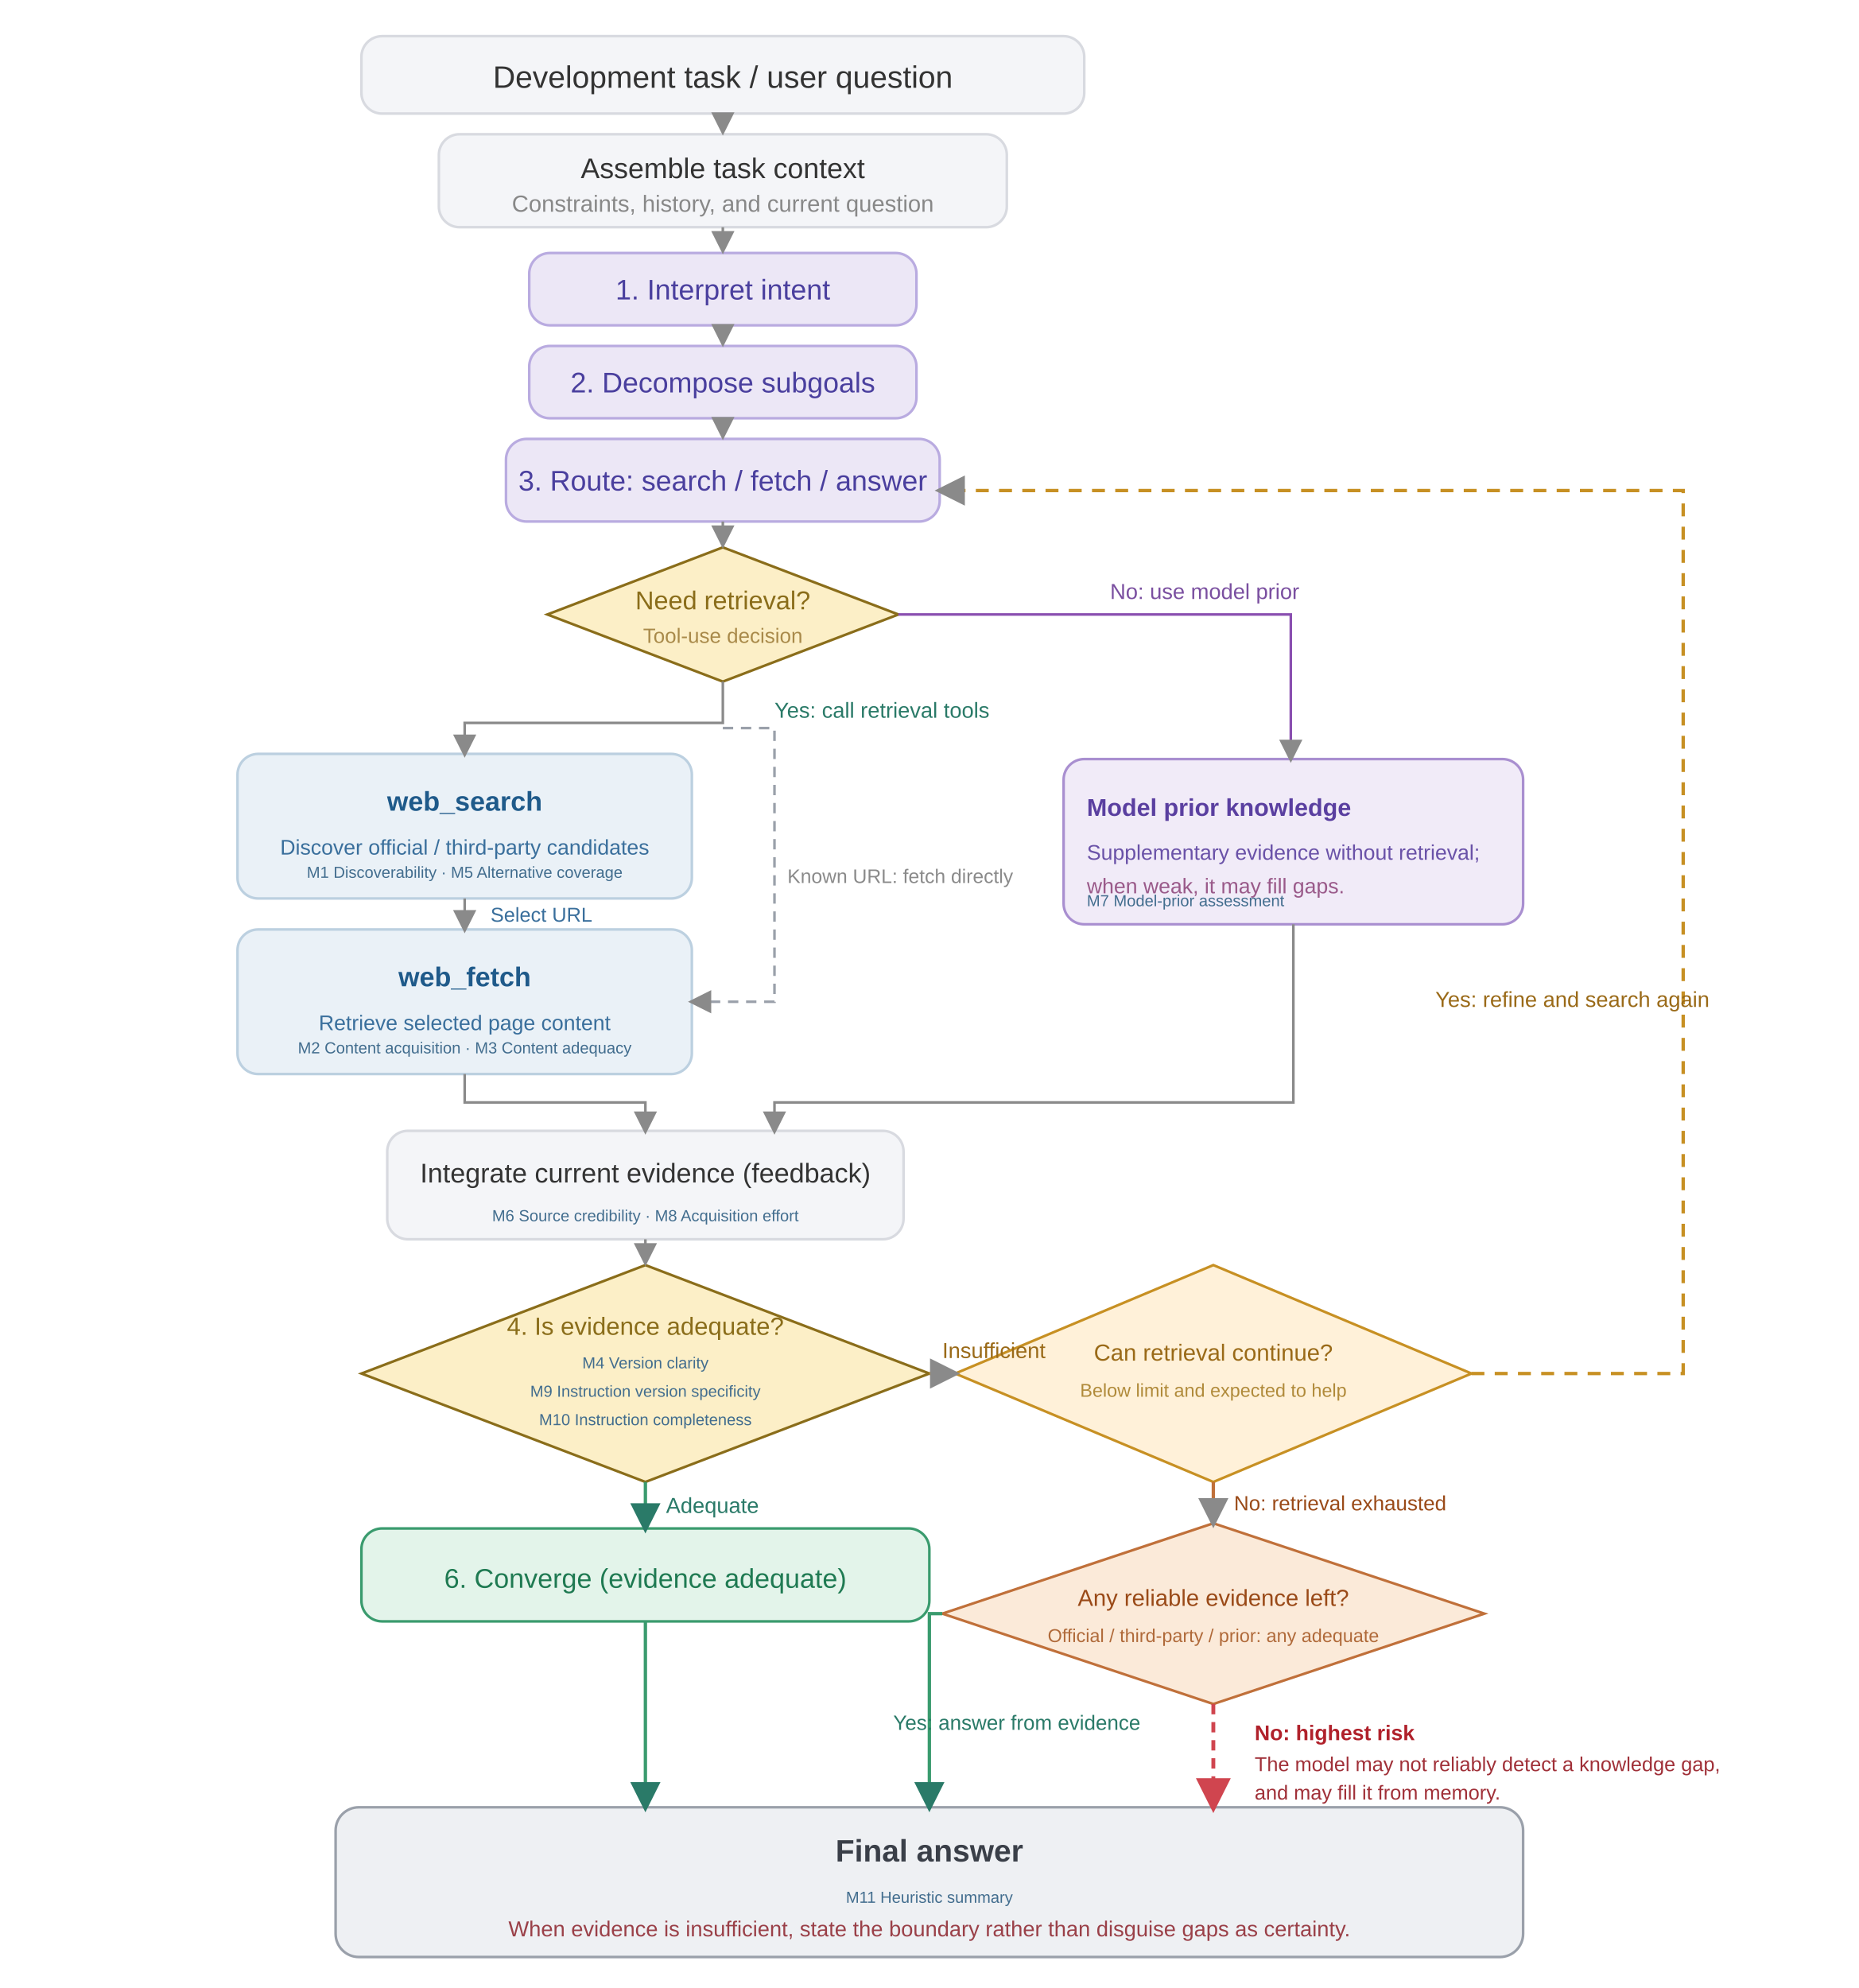
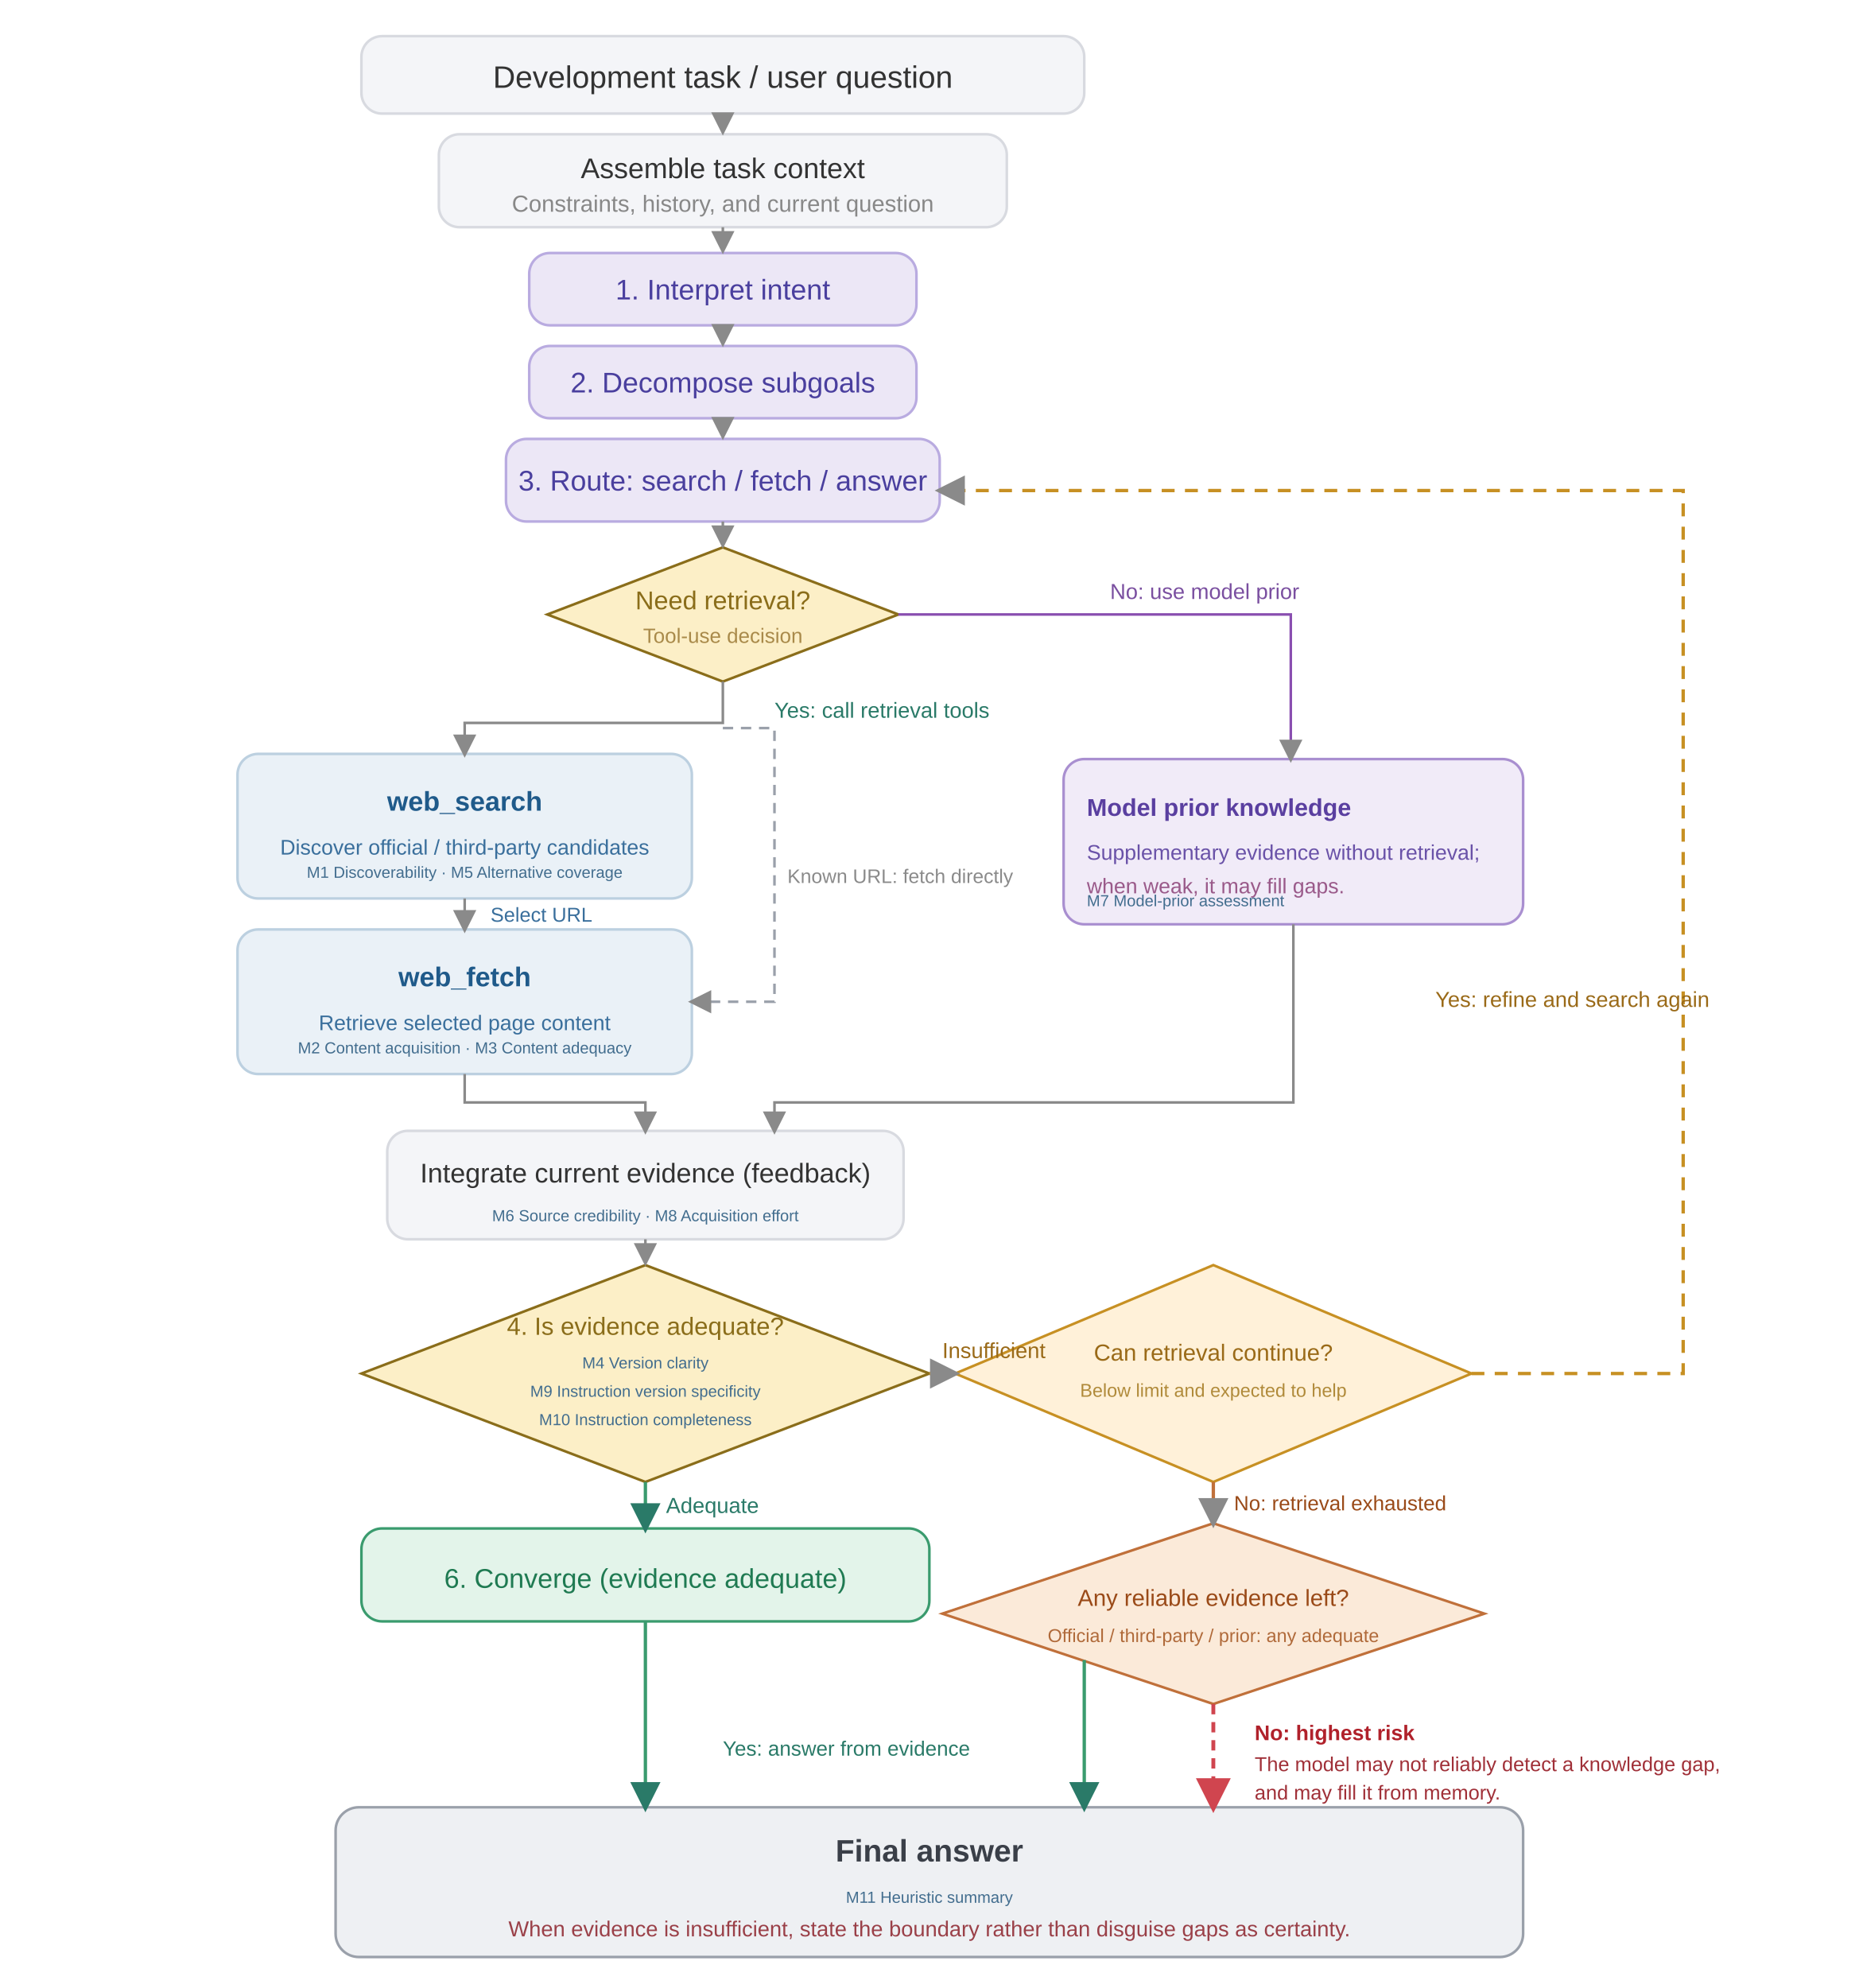
<svg xmlns="http://www.w3.org/2000/svg" viewBox="0 0 720 770" role="img" aria-label="Agent evidence cycle for technical knowledge ecosystems">
  <defs>
    <marker id="arrow" markerWidth="9" markerHeight="9" refX="7.5" refY="4.5" orient="auto">
      <path d="M0,0 L9,4.5 L0,9 z" fill="#8a8a8a" />
    </marker>
    <marker id="green-arrow" markerWidth="9" markerHeight="9" refX="7.5" refY="4.5" orient="auto">
      <path d="M0,0 L9,4.5 L0,9 z" fill="#2a7a68" />
    </marker>
    <marker id="red-arrow" markerWidth="9" markerHeight="9" refX="7.5" refY="4.5" orient="auto">
      <path d="M0,0 L9,4.5 L0,9 z" fill="#D0454F" />
    </marker>
  </defs>
  <g font-family="Arial, 'Noto Sans CJK SC', sans-serif">
    <rect x="140" y="14" width="280" height="30" rx="8" fill="#f4f5f8" stroke="#d8dae0" />
    <text x="280" y="34" text-anchor="middle" font-size="12" fill="#333">Development task / user question</text>
    <rect x="170" y="52" width="220" height="36" rx="8" fill="#f4f5f8" stroke="#d8dae0" />
    <text x="280" y="69" text-anchor="middle" font-size="11" fill="#333">Assemble task context</text>
    <text x="280" y="82" text-anchor="middle" font-size="9" fill="#888">Constraints, history, and current question</text>
    <rect x="205" y="98" width="150" height="28" rx="8" fill="#ECE7F6" stroke="#b9abe0" />
    <text x="280" y="116" text-anchor="middle" font-size="11" fill="#4a3f9e">1. Interpret intent</text>
    <rect x="205" y="134" width="150" height="28" rx="8" fill="#ECE7F6" stroke="#b9abe0" />
    <text x="280" y="152" text-anchor="middle" font-size="11" fill="#4a3f9e">2. Decompose subgoals</text>
    <rect x="196" y="170" width="168" height="32" rx="8" fill="#ECE7F6" stroke="#b9abe0" />
    <text x="280" y="190" text-anchor="middle" font-size="11" fill="#4a3f9e">3. Route: search / fetch / answer</text>
    <polygon points="280,212 348,238 280,264 212,238" fill="#FCEFC7" stroke="#8a6d1a" />
    <text x="280" y="236" text-anchor="middle" font-size="10" fill="#8a6d1a">Need retrieval?</text>
    <text x="280" y="249" text-anchor="middle" font-size="8" fill="#a98a4a">Tool-use decision</text>
    <rect x="92" y="292" width="176" height="56" rx="8" fill="#eaf1f7" stroke="#bcd0e0" />
    <text x="180" y="314" text-anchor="middle" font-size="10.5" font-weight="700" fill="#1f5a8a">web_search</text>
    <text x="180" y="331" text-anchor="middle" font-size="8.2" fill="#3a6f9c">Discover official / third-party candidates</text>
    <text x="180" y="340" text-anchor="middle" font-size="6.2" fill="#426d8e">M1 Discoverability · M5 Alternative coverage</text>
    <rect x="92" y="360" width="176" height="56" rx="8" fill="#eaf1f7" stroke="#bcd0e0" />
    <text x="180" y="382" text-anchor="middle" font-size="10.5" font-weight="700" fill="#1f5a8a">web_fetch</text>
    <text x="180" y="399" text-anchor="middle" font-size="8.2" fill="#3a6f9c">Retrieve selected page content</text>
    <text x="180" y="408" text-anchor="middle" font-size="6.2" fill="#426d8e">M2 Content acquisition · M3 Content adequacy</text>
    <rect x="412" y="294" width="178" height="64" rx="8" fill="#F1EBF8" stroke="#a98fd0" />
    <text x="421" y="316" font-size="9.4" font-weight="700" fill="#5a3fa0">Model prior knowledge</text>
    <text x="421" y="333" font-size="8.2" fill="#6a52a8">Supplementary evidence without retrieval;</text>
    <text x="421" y="346" font-size="8.2" fill="#9a5a8a">when weak, it may fill gaps.</text>
    <text x="421" y="351" font-size="6.2" fill="#426d8e">M7 Model-prior assessment</text>
    <rect x="150" y="438" width="200" height="42" rx="8" fill="#f4f5f8" stroke="#d8dae0" />
    <text x="250" y="458" text-anchor="middle" font-size="10.5" fill="#333">Integrate current evidence (feedback)</text>
    <text x="250" y="473" text-anchor="middle" font-size="6.2" fill="#426d8e">M6 Source credibility · M8 Acquisition effort</text>
    <polygon points="250,490 360,532 250,574 140,532" fill="#FCEFC7" stroke="#8a6d1a" />
    <text x="250" y="517" text-anchor="middle" font-size="9.6" fill="#8a6d1a">4. Is evidence adequate?</text>
    <text x="250" y="530" text-anchor="middle" font-size="6.2" fill="#426d8e">M4 Version clarity</text>
    <text x="250" y="541" text-anchor="middle" font-size="6.2" fill="#426d8e">M9 Instruction version specificity</text>
    <text x="250" y="552" text-anchor="middle" font-size="6.2" fill="#426d8e">M10 Instruction completeness</text>
    <rect x="140" y="592" width="220" height="36" rx="8" fill="#E3F4EA" stroke="#3a9b6e" />
    <text x="250" y="615" text-anchor="middle" font-size="10.5" fill="#1f7a52">6. Converge (evidence adequate)</text>
    <polygon points="470,490 570,532 470,574 370,532" fill="#FFF1D9" stroke="#c79023" />
    <text x="470" y="527" text-anchor="middle" font-size="9" fill="#9a6a18">Can retrieval continue?</text>
    <text x="470" y="541" text-anchor="middle" font-size="7.2" fill="#b08a3a">Below limit and expected to help</text>
    <polygon points="470,590 575,625 470,660 365,625" fill="#FBEAD9" stroke="#c0703a" />
    <text x="470" y="622" text-anchor="middle" font-size="9" fill="#9a4a18">Any reliable evidence left?</text>
    <text x="470" y="636" text-anchor="middle" font-size="7.2" fill="#b06a3a">Official / third-party / prior: any adequate</text>
    <rect x="130" y="700" width="460" height="58" rx="9" fill="#eef0f3" stroke="#9aa0aa" />
    <text x="360" y="721" text-anchor="middle" font-size="12" font-weight="700" fill="#3a3f48">Final answer</text>
    <text x="360" y="737" text-anchor="middle" font-size="6.2" fill="#426d8e">M11 Heuristic summary</text>
    <text x="360" y="750" text-anchor="middle" font-size="8.4" fill="#9a4048">When evidence is insufficient, state the boundary rather than disguise gaps as certainty.</text>
    <g fill="none" stroke="#8a8a8a" marker-end="url(#arrow)">
      <path d="M280,44 V51" />
      <path d="M280,88 V97" />
      <path d="M280,126 V133" />
      <path d="M280,162 V169" />
      <path d="M280,202 V211" />
      <path d="M280,264 V280 H180 V292" />
      <path d="M180,348 V360" />
      <path d="M180,416 V427 H250 V438" />
      <path d="M501,358 V427 H300 V438" />
      <path d="M250,480 V489" />
    </g>
    <path d="M348,238 H500 V294" fill="none" stroke="#8a4fb0" marker-end="url(#arrow)" />
    <text x="430" y="232" font-size="8.4" fill="#7a4fa0">No: use model prior</text>
    <text x="300" y="278" font-size="8.4" fill="#2a7a68">Yes: call retrieval tools</text>
    <text x="190" y="357" font-size="7.8" fill="#3a6f9c">Select URL</text>
    <path d="M250,574 V592" fill="none" stroke="#3a9b6e" stroke-width="1.3" marker-end="url(#green-arrow)" />
    <text x="258" y="586" font-size="8.4" fill="#2a7a68">Adequate</text>
    <path d="M250,628 V700" fill="none" stroke="#3a9b6e" stroke-width="1.3" marker-end="url(#green-arrow)" />
    <path d="M360,532 H370" fill="none" stroke="#c79023" stroke-width="1.3" marker-end="url(#arrow)" />
    <text x="365" y="526" font-size="8.4" fill="#9a6a18">Insufficient</text>
    <path d="M570,532 H652 V190 H364" fill="none" stroke="#c79023" stroke-width="1.3" stroke-dasharray="5,4" marker-end="url(#arrow)" />
    <text x="556" y="390" font-size="8.4" fill="#9a6a18">Yes: refine and search again</text>
    <path d="M470,574 V590" fill="none" stroke="#c0703a" stroke-width="1.3" marker-end="url(#arrow)" />
    <text x="478" y="585" font-size="8" fill="#9a4a18">No: retrieval exhausted</text>
-     <path d="M365,625 H360 V700" fill="none" stroke="#3a9b6e" stroke-width="1.3" marker-end="url(#green-arrow)" />
-     <text x="346" y="670" font-size="8" fill="#2a7a68">Yes: answer from evidence</text>
+     <path d="M420,643 V700" fill="none" stroke="#3a9b6e" stroke-width="1.3" marker-end="url(#green-arrow)" />
+     <text x="280" y="680" font-size="8" fill="#2a7a68">Yes: answer from evidence</text>
    <path d="M470,660 V700" fill="none" stroke="#D0454F" stroke-width="1.5" stroke-dasharray="4,3" marker-end="url(#red-arrow)" />
    <text x="486" y="674" font-size="8.2" font-weight="700" fill="#B0212B">No: highest risk</text>
    <text x="486" y="686" font-size="7.8" fill="#A03038">The model may not reliably detect a knowledge gap,</text>
    <text x="486" y="697" font-size="7.8" fill="#A03038">and may fill it from memory.</text>
    <path d="M280,282 H300 V388 H268" fill="none" stroke="#9aa0aa" stroke-width="1" stroke-dasharray="4,3" marker-end="url(#arrow)" />
    <text x="305" y="342" font-size="7.6" fill="#8a8a8a">Known URL: fetch directly</text>
  </g>
</svg>
